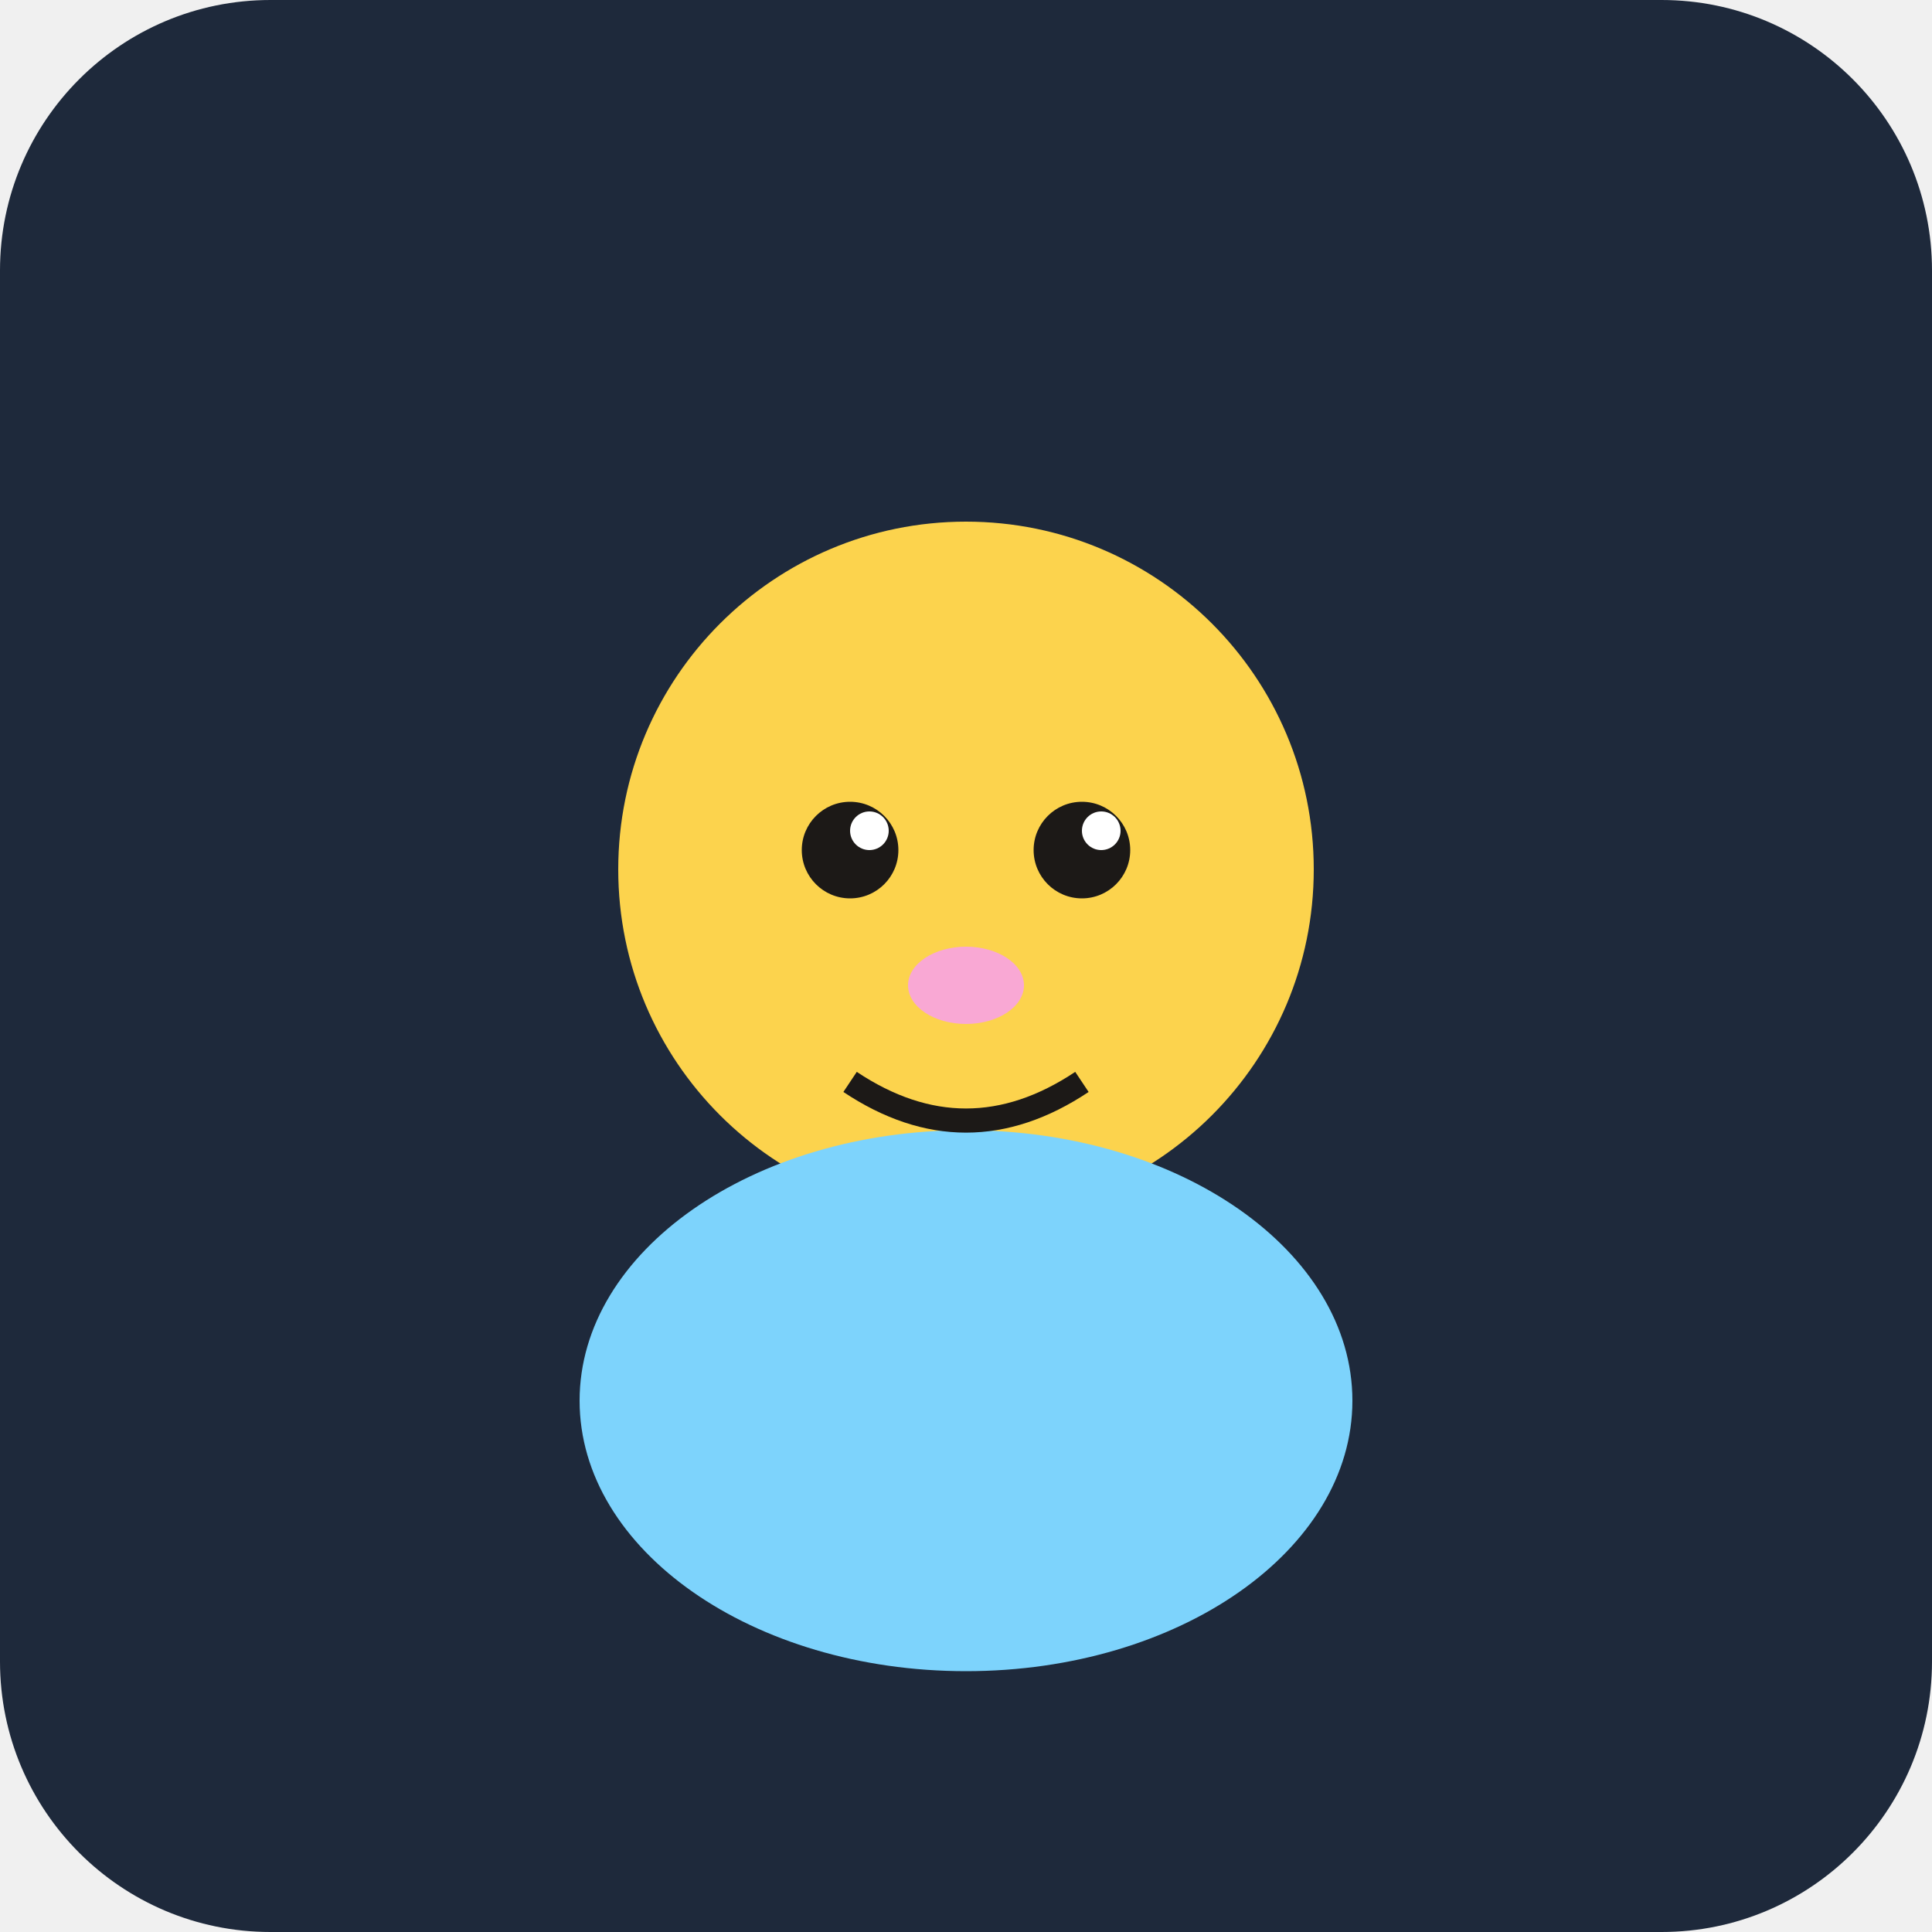
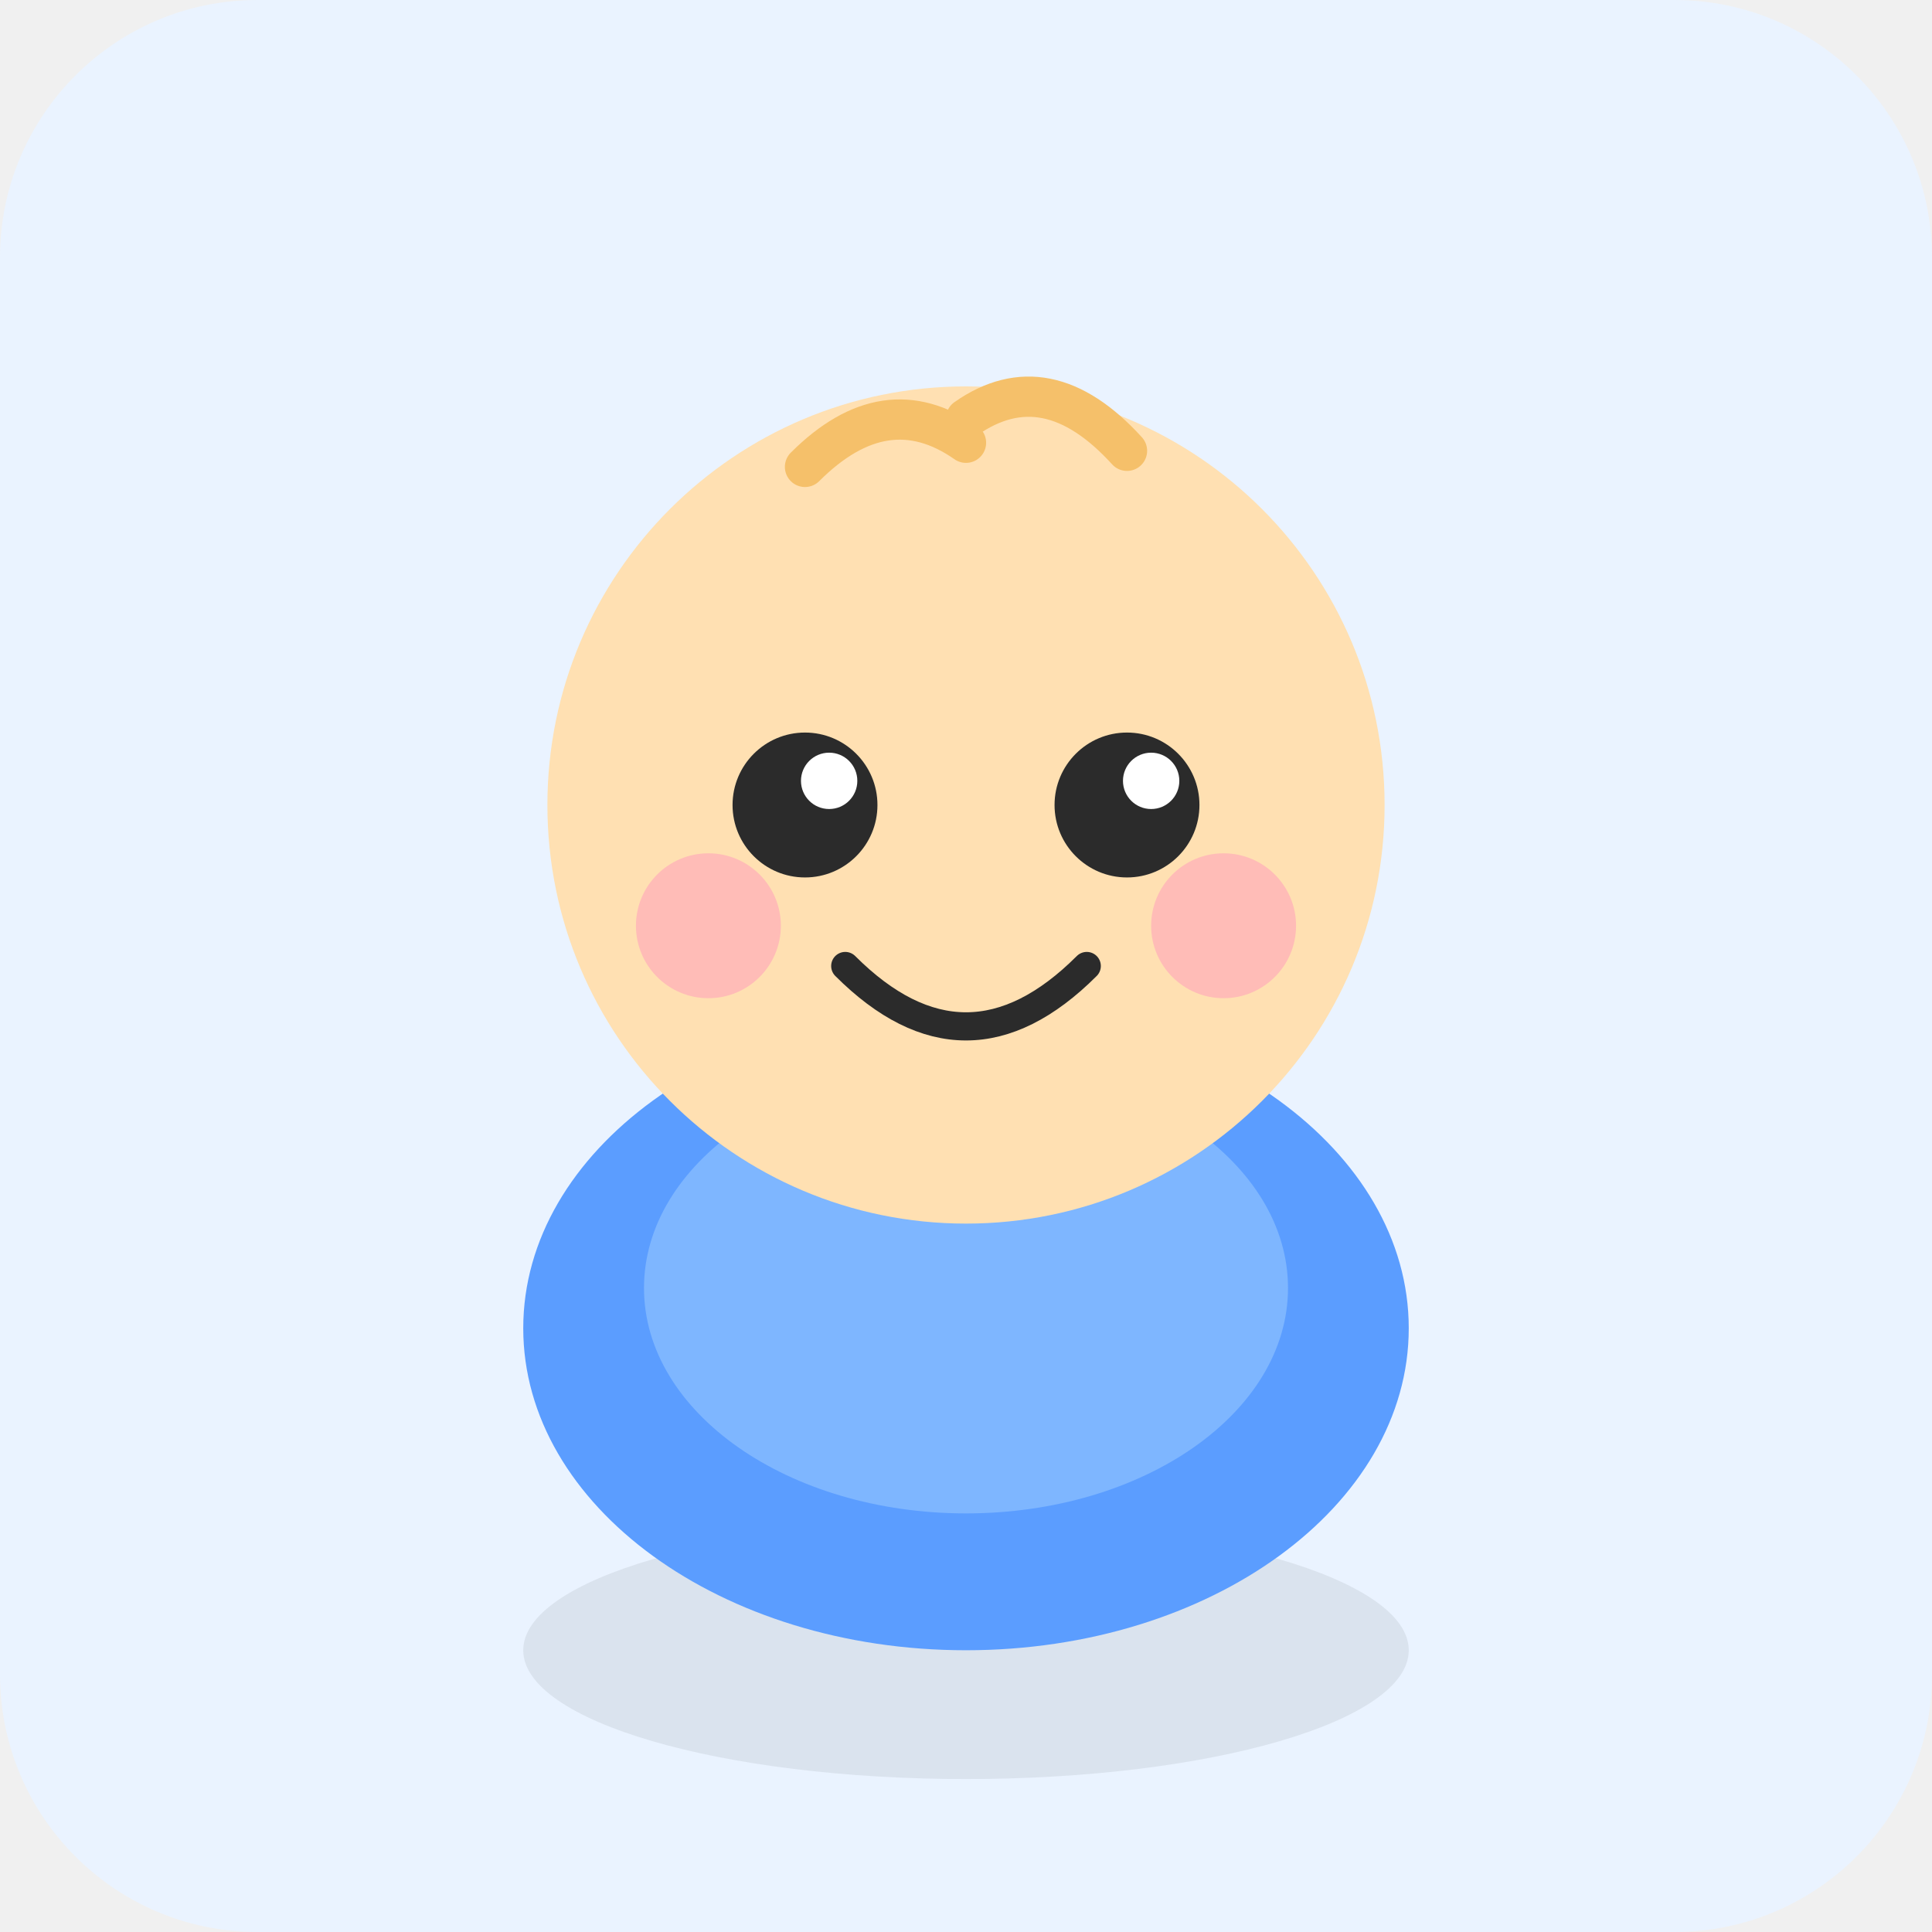
- <svg xmlns="http://www.w3.org/2000/svg" viewBox="0 0 200 200" width="200" height="200">
-   <rect width="200" height="200" rx="28" fill="#1e293b" />
-   <circle cx="100" cy="90" r="36" fill="#fcd34d" />
-   <ellipse cx="100" cy="145" rx="40" ry="28" fill="#7dd3fc" />
-   <circle cx="88" cy="88" r="5" fill="#1c1917" />
-   <circle cx="112" cy="88" r="5" fill="#1c1917" />
-   <circle cx="90" cy="86" r="2" fill="#fff" />
-   <circle cx="114" cy="86" r="2" fill="#fff" />
-   <ellipse cx="100" cy="102" rx="6" ry="4" fill="#f9a8d4" />
-   <path d="M88 112 Q100 120 112 112" stroke="#1c1917" stroke-width="2.5" fill="none" />
+ <svg xmlns="http://www.w3.org/2000/svg" viewBox="0 0 240 240" width="240" height="240">
+   <rect width="240" height="240" rx="32" fill="#EAF3FF" />
+   <ellipse cx="120" cy="205" rx="55" ry="16" fill="#000" opacity=".07" />
+   <ellipse cx="120" cy="165" rx="55" ry="40" fill="#5B9DFF" />
+   <ellipse cx="120" cy="160" rx="40" ry="28" fill="#7EB6FF" />
+   <circle cx="120" cy="100" r="52" fill="#FFE0B2" />
+   <path d="M100 58 Q110 48 120 55" stroke="#F5C06A" stroke-width="5" fill="none" stroke-linecap="round" />
+   <path d="M120 52 Q130 45 140 56" stroke="#F5C06A" stroke-width="5" fill="none" stroke-linecap="round" />
+   <circle cx="100" cy="100" r="9" fill="#2B2B2B" />
+   <circle cx="140" cy="100" r="9" fill="#2B2B2B" />
+   <circle cx="103" cy="97" r="3.5" fill="#fff" />
+   <circle cx="143" cy="97" r="3.5" fill="#fff" />
+   <circle cx="88" cy="115" r="9" fill="#FF9EBB" opacity=".55" />
+   <circle cx="152" cy="115" r="9" fill="#FF9EBB" opacity=".55" />
+   <path d="M105 120 Q120 135 135 120" stroke="#2B2B2B" stroke-width="3.5" fill="none" stroke-linecap="round" />
</svg>
